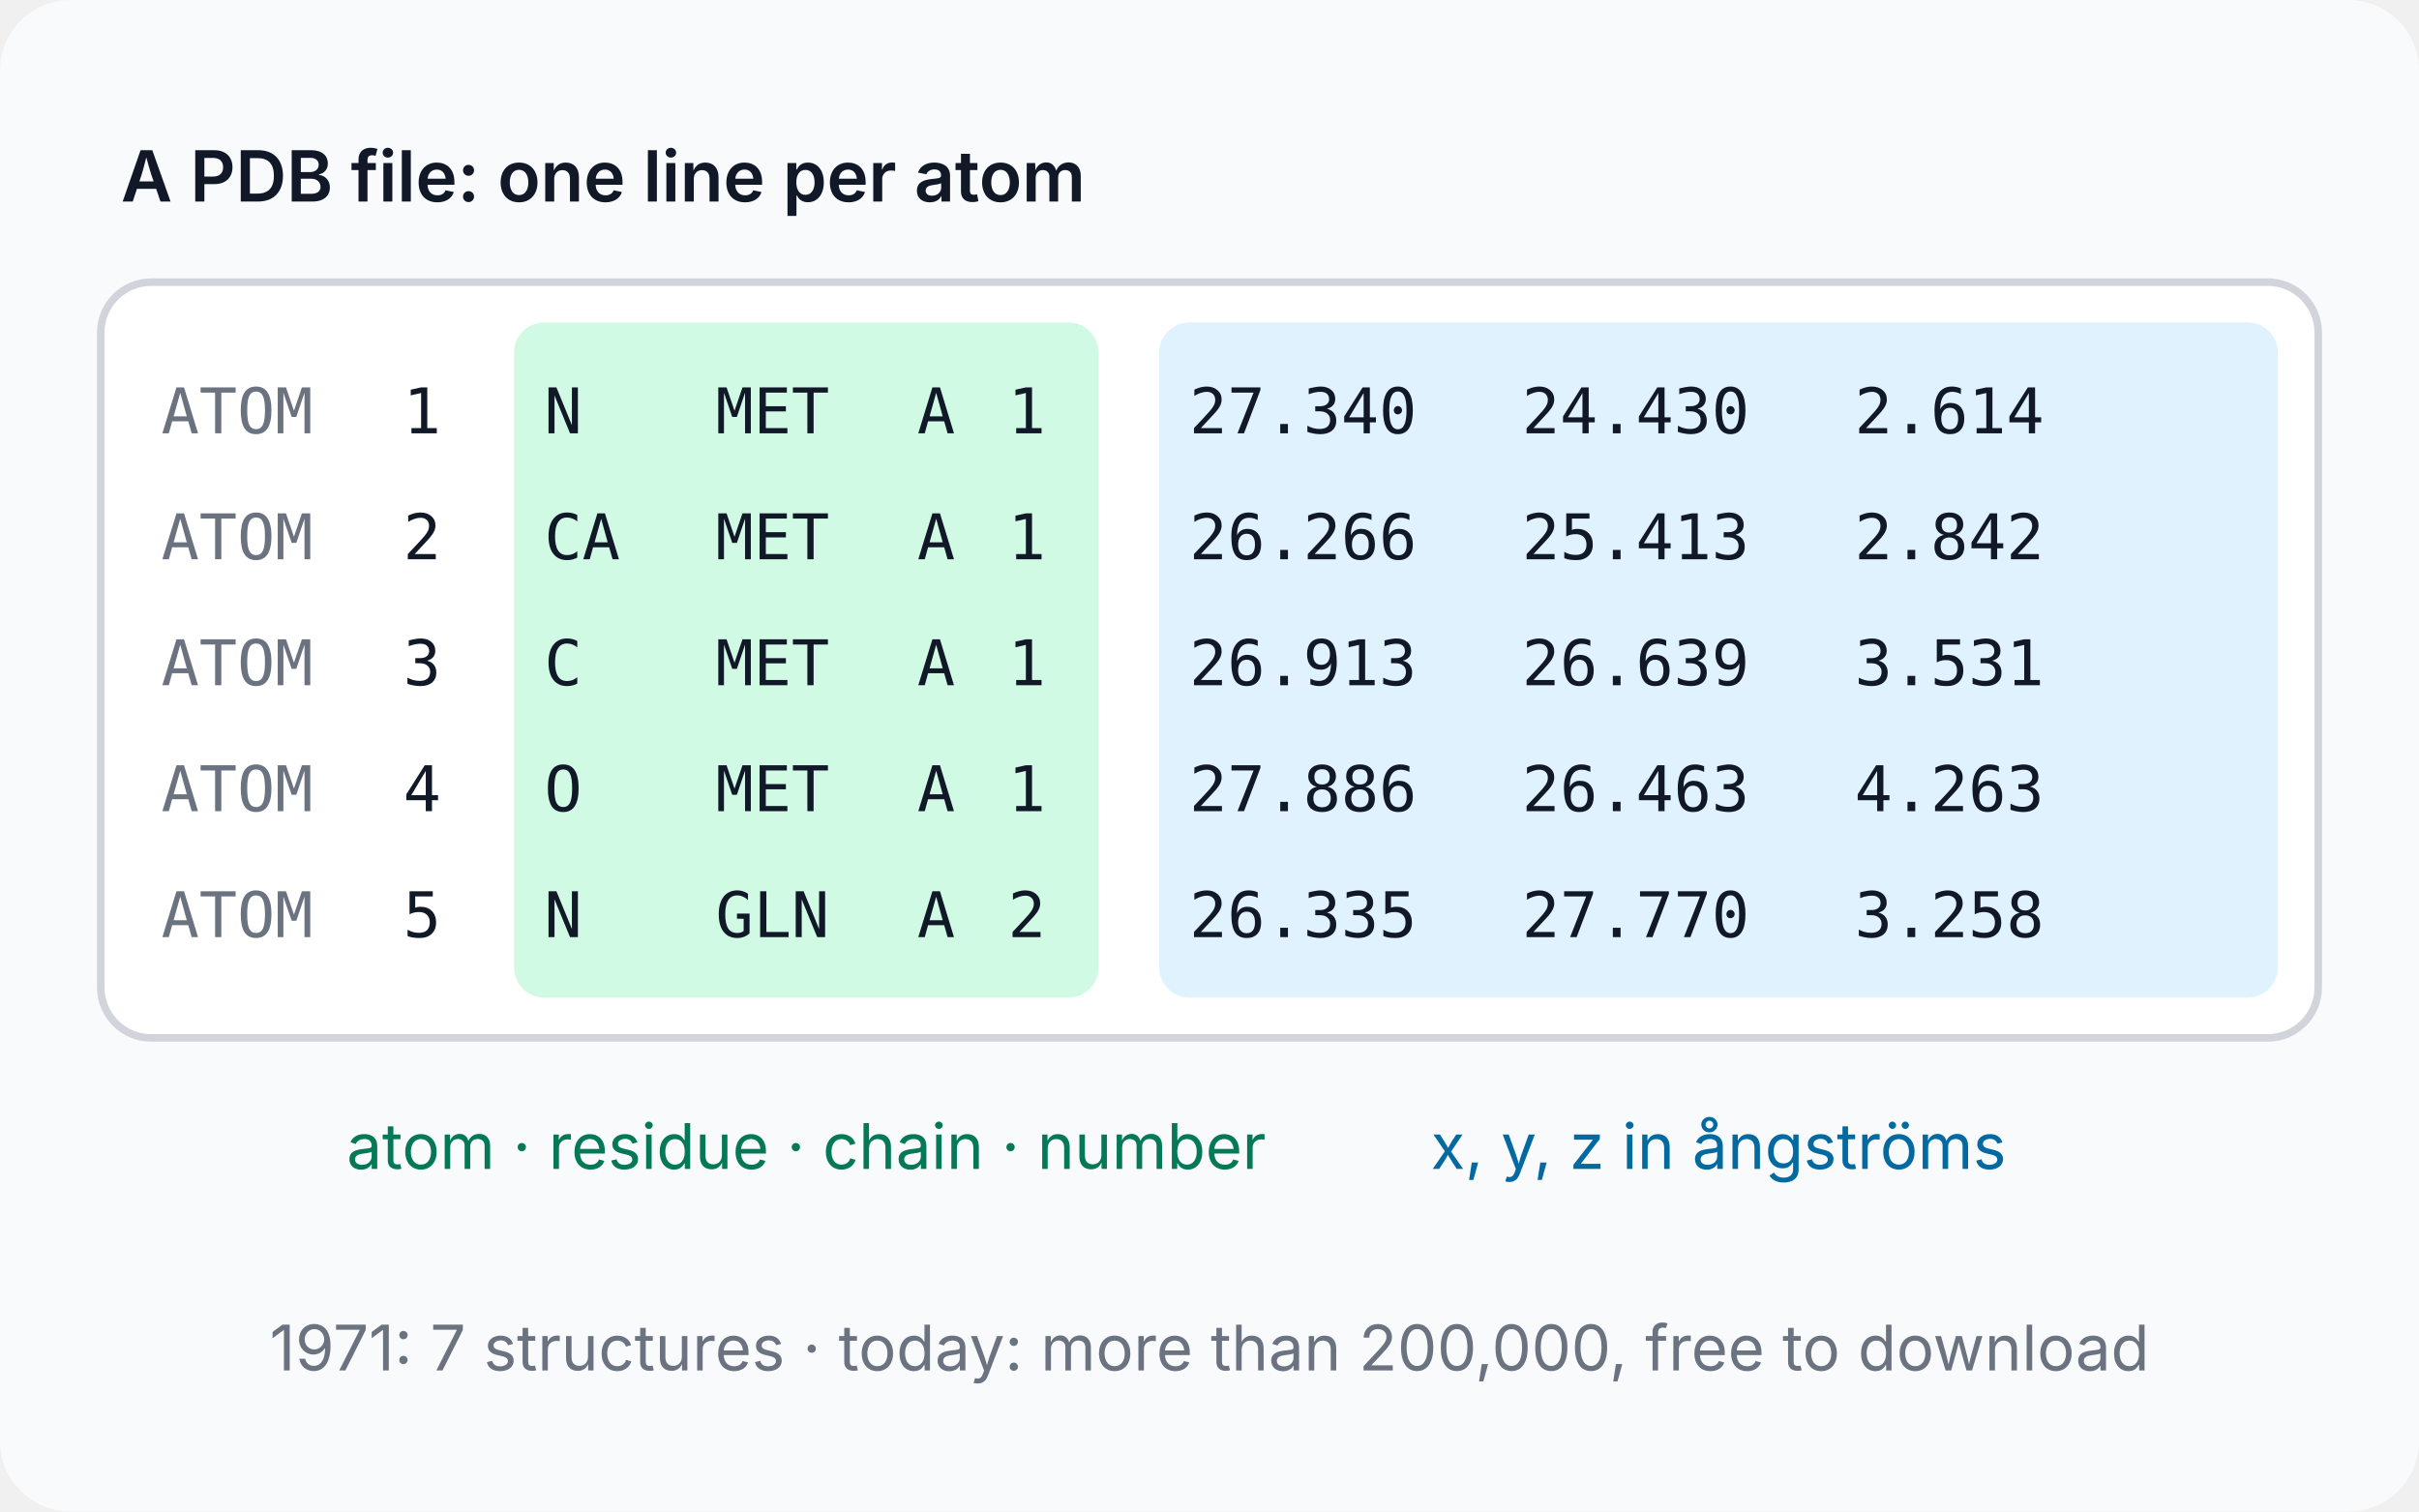
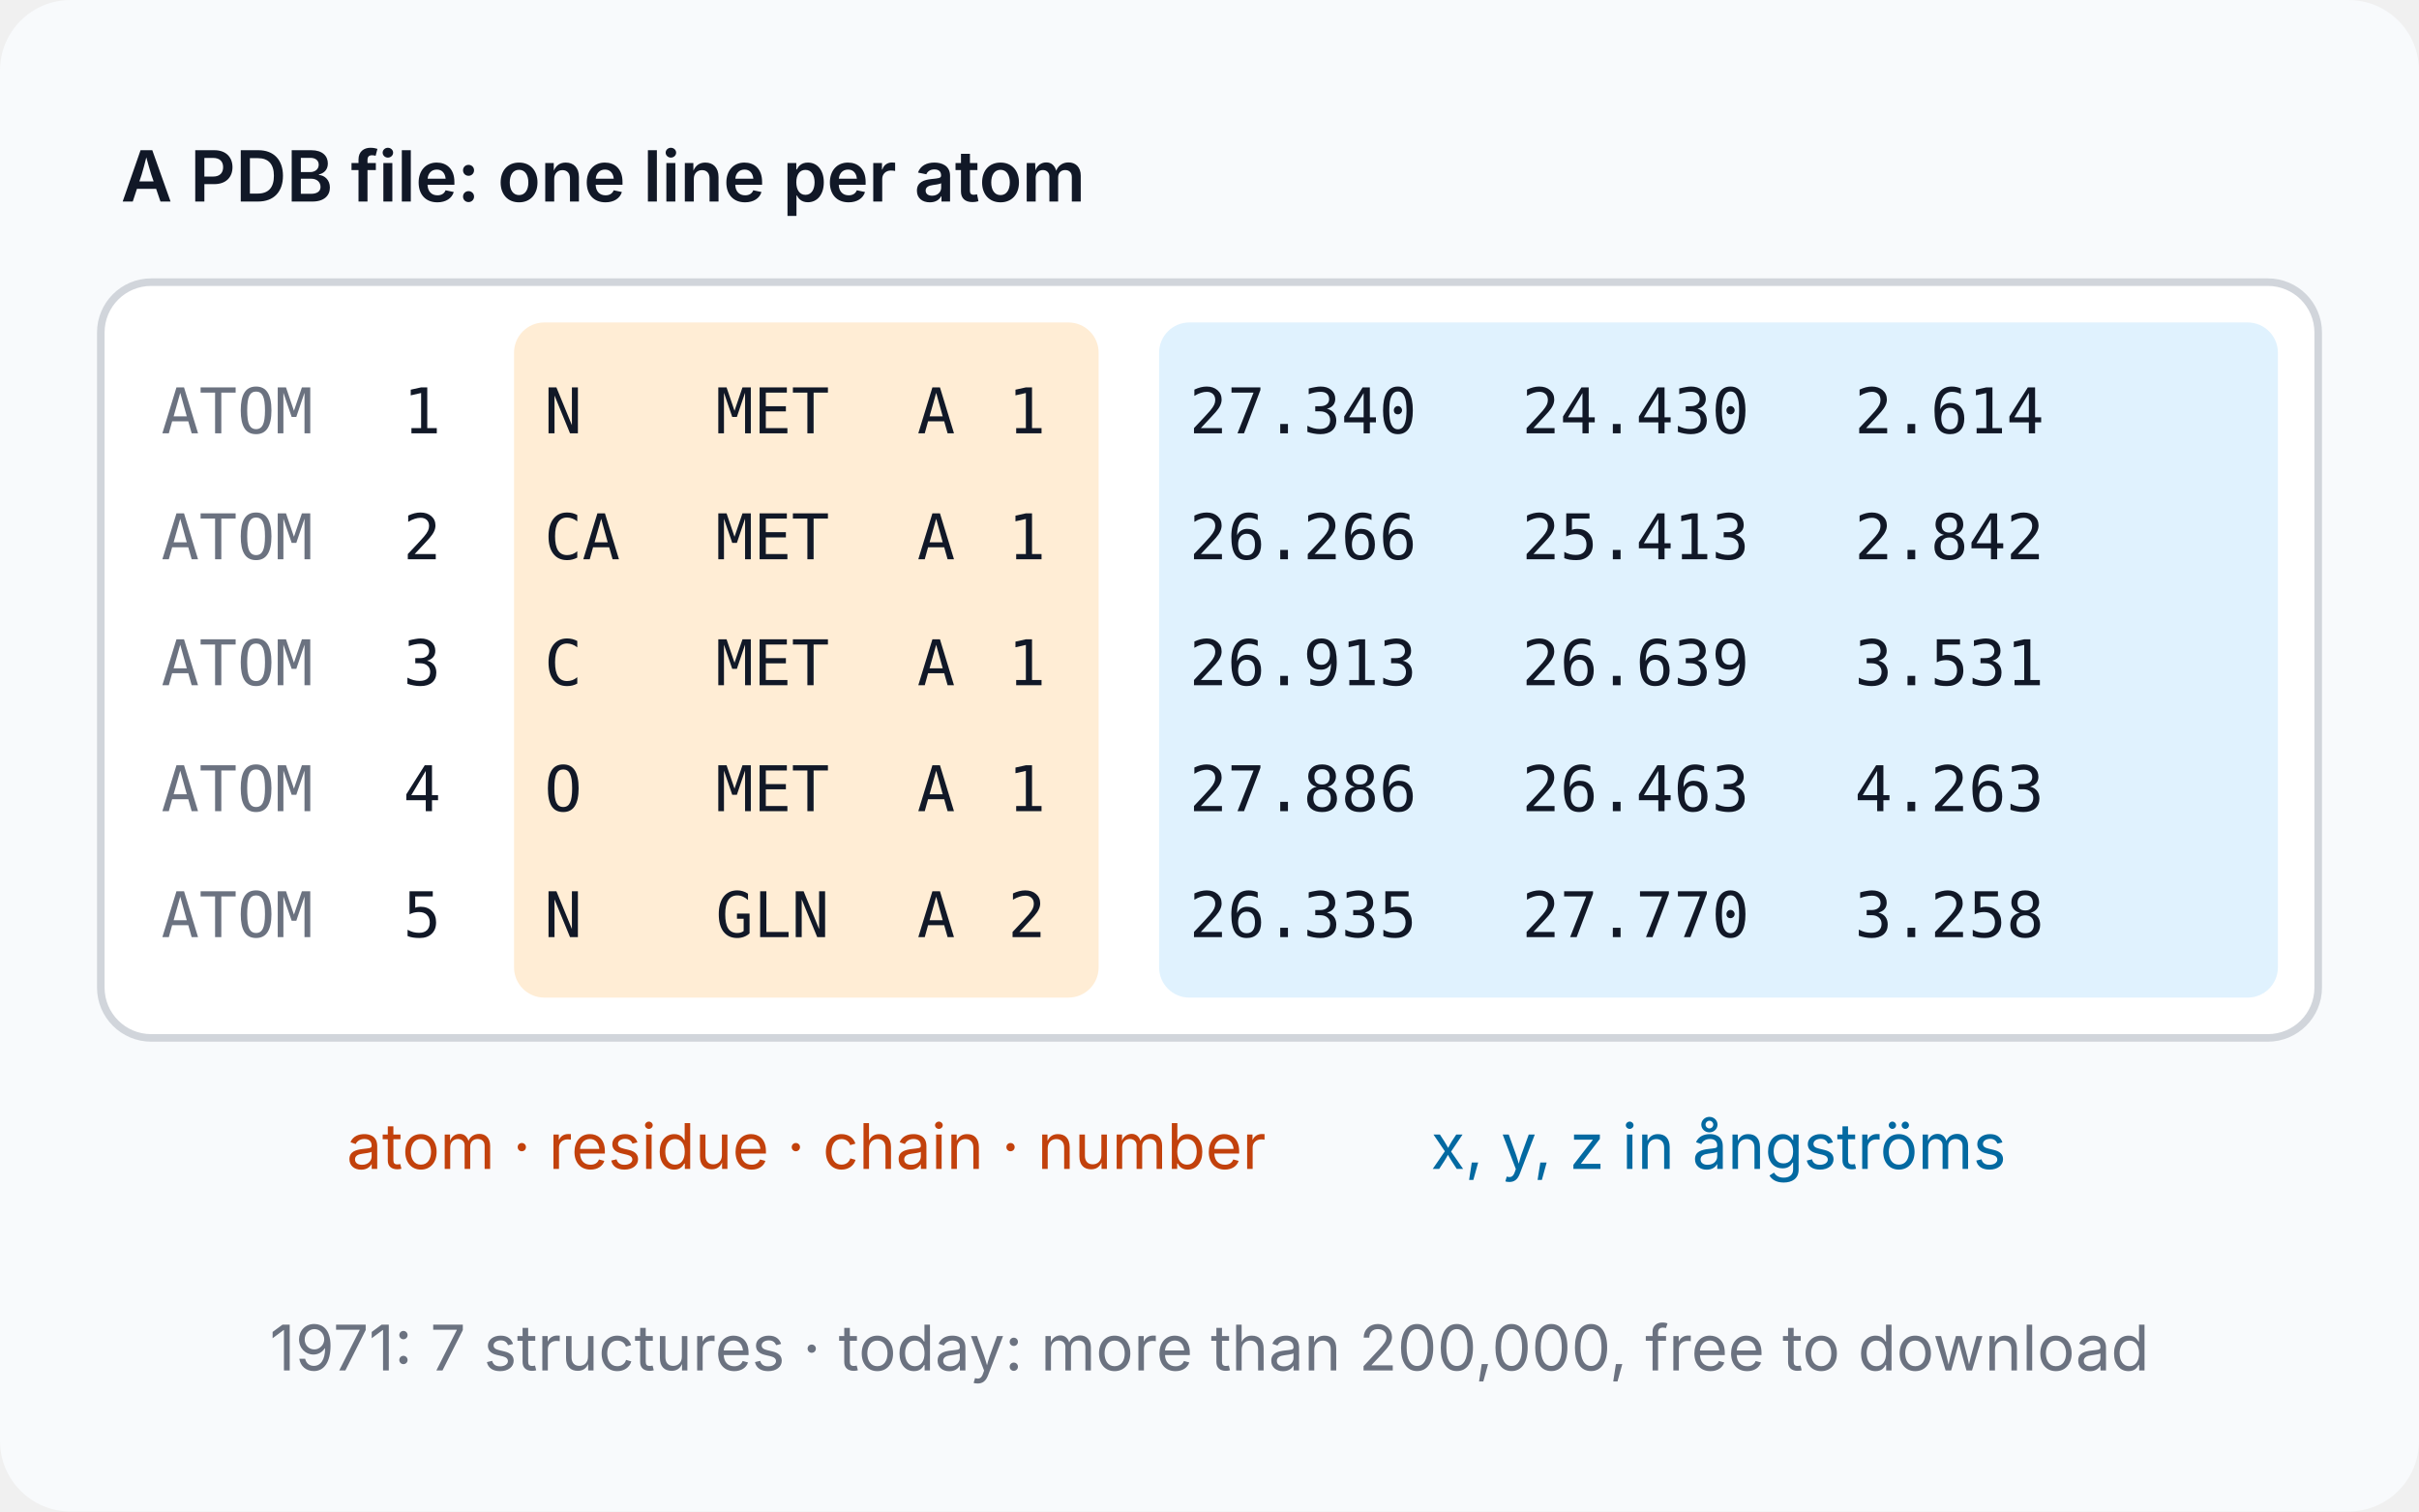
<svg xmlns="http://www.w3.org/2000/svg" viewBox="0 0 480 300" width="480" height="300" role="img">
  <rect x="0" y="0" width="480" height="300" rx="14" fill="#f8fafc" stroke="none" stroke-width="1.5" />
  <text x="24" y="40" font-size="14" fill="#111827" font-family="ui-sans-serif,system-ui,-apple-system,Segoe UI,sans-serif" text-anchor="start" font-weight="600">A PDB file: one line per atom</text>
  <rect x="20" y="56" width="440" height="150" rx="10" fill="#fff" stroke="#d1d5db" stroke-width="1.5" />
-   <rect x="102" y="64" width="116" height="134" rx="6" fill="#d1fae5" stroke="none" stroke-width="1.5" />
+   <rect x="102" y="64" width="116" height="134" rx="6" fill="#ffedd5" stroke="none" stroke-width="1.5" />
  <rect x="230" y="64" width="222" height="134" rx="6" fill="#e0f2fe" stroke="none" stroke-width="1.5" />
  <text x="32" y="86" font-size="12.5" fill="#6b7280" font-family="ui-monospace,SFMono-Regular,Menlo,monospace" text-anchor="start" font-weight="normal">ATOM</text>
  <text x="80" y="86" font-size="12.5" fill="#111827" font-family="ui-monospace,SFMono-Regular,Menlo,monospace" text-anchor="start" font-weight="normal">1</text>
  <text x="108" y="86" font-size="12.5" fill="#111827" font-family="ui-monospace,SFMono-Regular,Menlo,monospace" text-anchor="start" font-weight="normal">N</text>
  <text x="142" y="86" font-size="12.5" fill="#111827" font-family="ui-monospace,SFMono-Regular,Menlo,monospace" text-anchor="start" font-weight="normal">MET</text>
  <text x="182" y="86" font-size="12.5" fill="#111827" font-family="ui-monospace,SFMono-Regular,Menlo,monospace" text-anchor="start" font-weight="normal">A</text>
  <text x="200" y="86" font-size="12.5" fill="#111827" font-family="ui-monospace,SFMono-Regular,Menlo,monospace" text-anchor="start" font-weight="normal">1</text>
  <text x="236" y="86" font-size="12.5" fill="#111827" font-family="ui-monospace,SFMono-Regular,Menlo,monospace" text-anchor="start" font-weight="normal">27.340</text>
  <text x="302" y="86" font-size="12.5" fill="#111827" font-family="ui-monospace,SFMono-Regular,Menlo,monospace" text-anchor="start" font-weight="normal">24.430</text>
  <text x="368" y="86" font-size="12.5" fill="#111827" font-family="ui-monospace,SFMono-Regular,Menlo,monospace" text-anchor="start" font-weight="normal">2.614</text>
  <text x="32" y="111" font-size="12.5" fill="#6b7280" font-family="ui-monospace,SFMono-Regular,Menlo,monospace" text-anchor="start" font-weight="normal">ATOM</text>
  <text x="80" y="111" font-size="12.5" fill="#111827" font-family="ui-monospace,SFMono-Regular,Menlo,monospace" text-anchor="start" font-weight="normal">2</text>
  <text x="108" y="111" font-size="12.5" fill="#111827" font-family="ui-monospace,SFMono-Regular,Menlo,monospace" text-anchor="start" font-weight="normal">CA</text>
  <text x="142" y="111" font-size="12.5" fill="#111827" font-family="ui-monospace,SFMono-Regular,Menlo,monospace" text-anchor="start" font-weight="normal">MET</text>
  <text x="182" y="111" font-size="12.5" fill="#111827" font-family="ui-monospace,SFMono-Regular,Menlo,monospace" text-anchor="start" font-weight="normal">A</text>
  <text x="200" y="111" font-size="12.5" fill="#111827" font-family="ui-monospace,SFMono-Regular,Menlo,monospace" text-anchor="start" font-weight="normal">1</text>
  <text x="236" y="111" font-size="12.5" fill="#111827" font-family="ui-monospace,SFMono-Regular,Menlo,monospace" text-anchor="start" font-weight="normal">26.266</text>
  <text x="302" y="111" font-size="12.5" fill="#111827" font-family="ui-monospace,SFMono-Regular,Menlo,monospace" text-anchor="start" font-weight="normal">25.413</text>
  <text x="368" y="111" font-size="12.5" fill="#111827" font-family="ui-monospace,SFMono-Regular,Menlo,monospace" text-anchor="start" font-weight="normal">2.842</text>
  <text x="32" y="136" font-size="12.5" fill="#6b7280" font-family="ui-monospace,SFMono-Regular,Menlo,monospace" text-anchor="start" font-weight="normal">ATOM</text>
  <text x="80" y="136" font-size="12.5" fill="#111827" font-family="ui-monospace,SFMono-Regular,Menlo,monospace" text-anchor="start" font-weight="normal">3</text>
  <text x="108" y="136" font-size="12.5" fill="#111827" font-family="ui-monospace,SFMono-Regular,Menlo,monospace" text-anchor="start" font-weight="normal">C</text>
  <text x="142" y="136" font-size="12.5" fill="#111827" font-family="ui-monospace,SFMono-Regular,Menlo,monospace" text-anchor="start" font-weight="normal">MET</text>
  <text x="182" y="136" font-size="12.5" fill="#111827" font-family="ui-monospace,SFMono-Regular,Menlo,monospace" text-anchor="start" font-weight="normal">A</text>
  <text x="200" y="136" font-size="12.5" fill="#111827" font-family="ui-monospace,SFMono-Regular,Menlo,monospace" text-anchor="start" font-weight="normal">1</text>
  <text x="236" y="136" font-size="12.5" fill="#111827" font-family="ui-monospace,SFMono-Regular,Menlo,monospace" text-anchor="start" font-weight="normal">26.913</text>
  <text x="302" y="136" font-size="12.5" fill="#111827" font-family="ui-monospace,SFMono-Regular,Menlo,monospace" text-anchor="start" font-weight="normal">26.639</text>
  <text x="368" y="136" font-size="12.5" fill="#111827" font-family="ui-monospace,SFMono-Regular,Menlo,monospace" text-anchor="start" font-weight="normal">3.531</text>
  <text x="32" y="161" font-size="12.5" fill="#6b7280" font-family="ui-monospace,SFMono-Regular,Menlo,monospace" text-anchor="start" font-weight="normal">ATOM</text>
  <text x="80" y="161" font-size="12.5" fill="#111827" font-family="ui-monospace,SFMono-Regular,Menlo,monospace" text-anchor="start" font-weight="normal">4</text>
  <text x="108" y="161" font-size="12.5" fill="#111827" font-family="ui-monospace,SFMono-Regular,Menlo,monospace" text-anchor="start" font-weight="normal">O</text>
  <text x="142" y="161" font-size="12.5" fill="#111827" font-family="ui-monospace,SFMono-Regular,Menlo,monospace" text-anchor="start" font-weight="normal">MET</text>
  <text x="182" y="161" font-size="12.5" fill="#111827" font-family="ui-monospace,SFMono-Regular,Menlo,monospace" text-anchor="start" font-weight="normal">A</text>
  <text x="200" y="161" font-size="12.5" fill="#111827" font-family="ui-monospace,SFMono-Regular,Menlo,monospace" text-anchor="start" font-weight="normal">1</text>
  <text x="236" y="161" font-size="12.5" fill="#111827" font-family="ui-monospace,SFMono-Regular,Menlo,monospace" text-anchor="start" font-weight="normal">27.886</text>
  <text x="302" y="161" font-size="12.5" fill="#111827" font-family="ui-monospace,SFMono-Regular,Menlo,monospace" text-anchor="start" font-weight="normal">26.463</text>
  <text x="368" y="161" font-size="12.5" fill="#111827" font-family="ui-monospace,SFMono-Regular,Menlo,monospace" text-anchor="start" font-weight="normal">4.263</text>
  <text x="32" y="186" font-size="12.5" fill="#6b7280" font-family="ui-monospace,SFMono-Regular,Menlo,monospace" text-anchor="start" font-weight="normal">ATOM</text>
  <text x="80" y="186" font-size="12.5" fill="#111827" font-family="ui-monospace,SFMono-Regular,Menlo,monospace" text-anchor="start" font-weight="normal">5</text>
  <text x="108" y="186" font-size="12.5" fill="#111827" font-family="ui-monospace,SFMono-Regular,Menlo,monospace" text-anchor="start" font-weight="normal">N</text>
  <text x="142" y="186" font-size="12.5" fill="#111827" font-family="ui-monospace,SFMono-Regular,Menlo,monospace" text-anchor="start" font-weight="normal">GLN</text>
  <text x="182" y="186" font-size="12.5" fill="#111827" font-family="ui-monospace,SFMono-Regular,Menlo,monospace" text-anchor="start" font-weight="normal">A</text>
  <text x="200" y="186" font-size="12.5" fill="#111827" font-family="ui-monospace,SFMono-Regular,Menlo,monospace" text-anchor="start" font-weight="normal">2</text>
  <text x="236" y="186" font-size="12.5" fill="#111827" font-family="ui-monospace,SFMono-Regular,Menlo,monospace" text-anchor="start" font-weight="normal">26.335</text>
  <text x="302" y="186" font-size="12.5" fill="#111827" font-family="ui-monospace,SFMono-Regular,Menlo,monospace" text-anchor="start" font-weight="normal">27.770</text>
  <text x="368" y="186" font-size="12.5" fill="#111827" font-family="ui-monospace,SFMono-Regular,Menlo,monospace" text-anchor="start" font-weight="normal">3.258</text>
-   <text x="160" y="232" font-size="12.5" fill="#047857" font-family="ui-sans-serif,system-ui,-apple-system,Segoe UI,sans-serif" text-anchor="middle" font-weight="normal">atom · residue · chain · number</text>
+   <text x="160" y="232" font-size="12.5" fill="#c2410c" font-family="ui-sans-serif,system-ui,-apple-system,Segoe UI,sans-serif" text-anchor="middle" font-weight="normal">atom · residue · chain · number</text>
  <text x="341" y="232" font-size="12.5" fill="#0369a1" font-family="ui-sans-serif,system-ui,-apple-system,Segoe UI,sans-serif" text-anchor="middle" font-weight="normal">x, y, z in ångströms</text>
  <text x="240" y="272" font-size="12.5" fill="#6b7280" font-family="ui-sans-serif,system-ui,-apple-system,Segoe UI,sans-serif" text-anchor="middle" font-weight="normal">1971: 7 structures · today: more than 200,000, free to download</text>
</svg>
